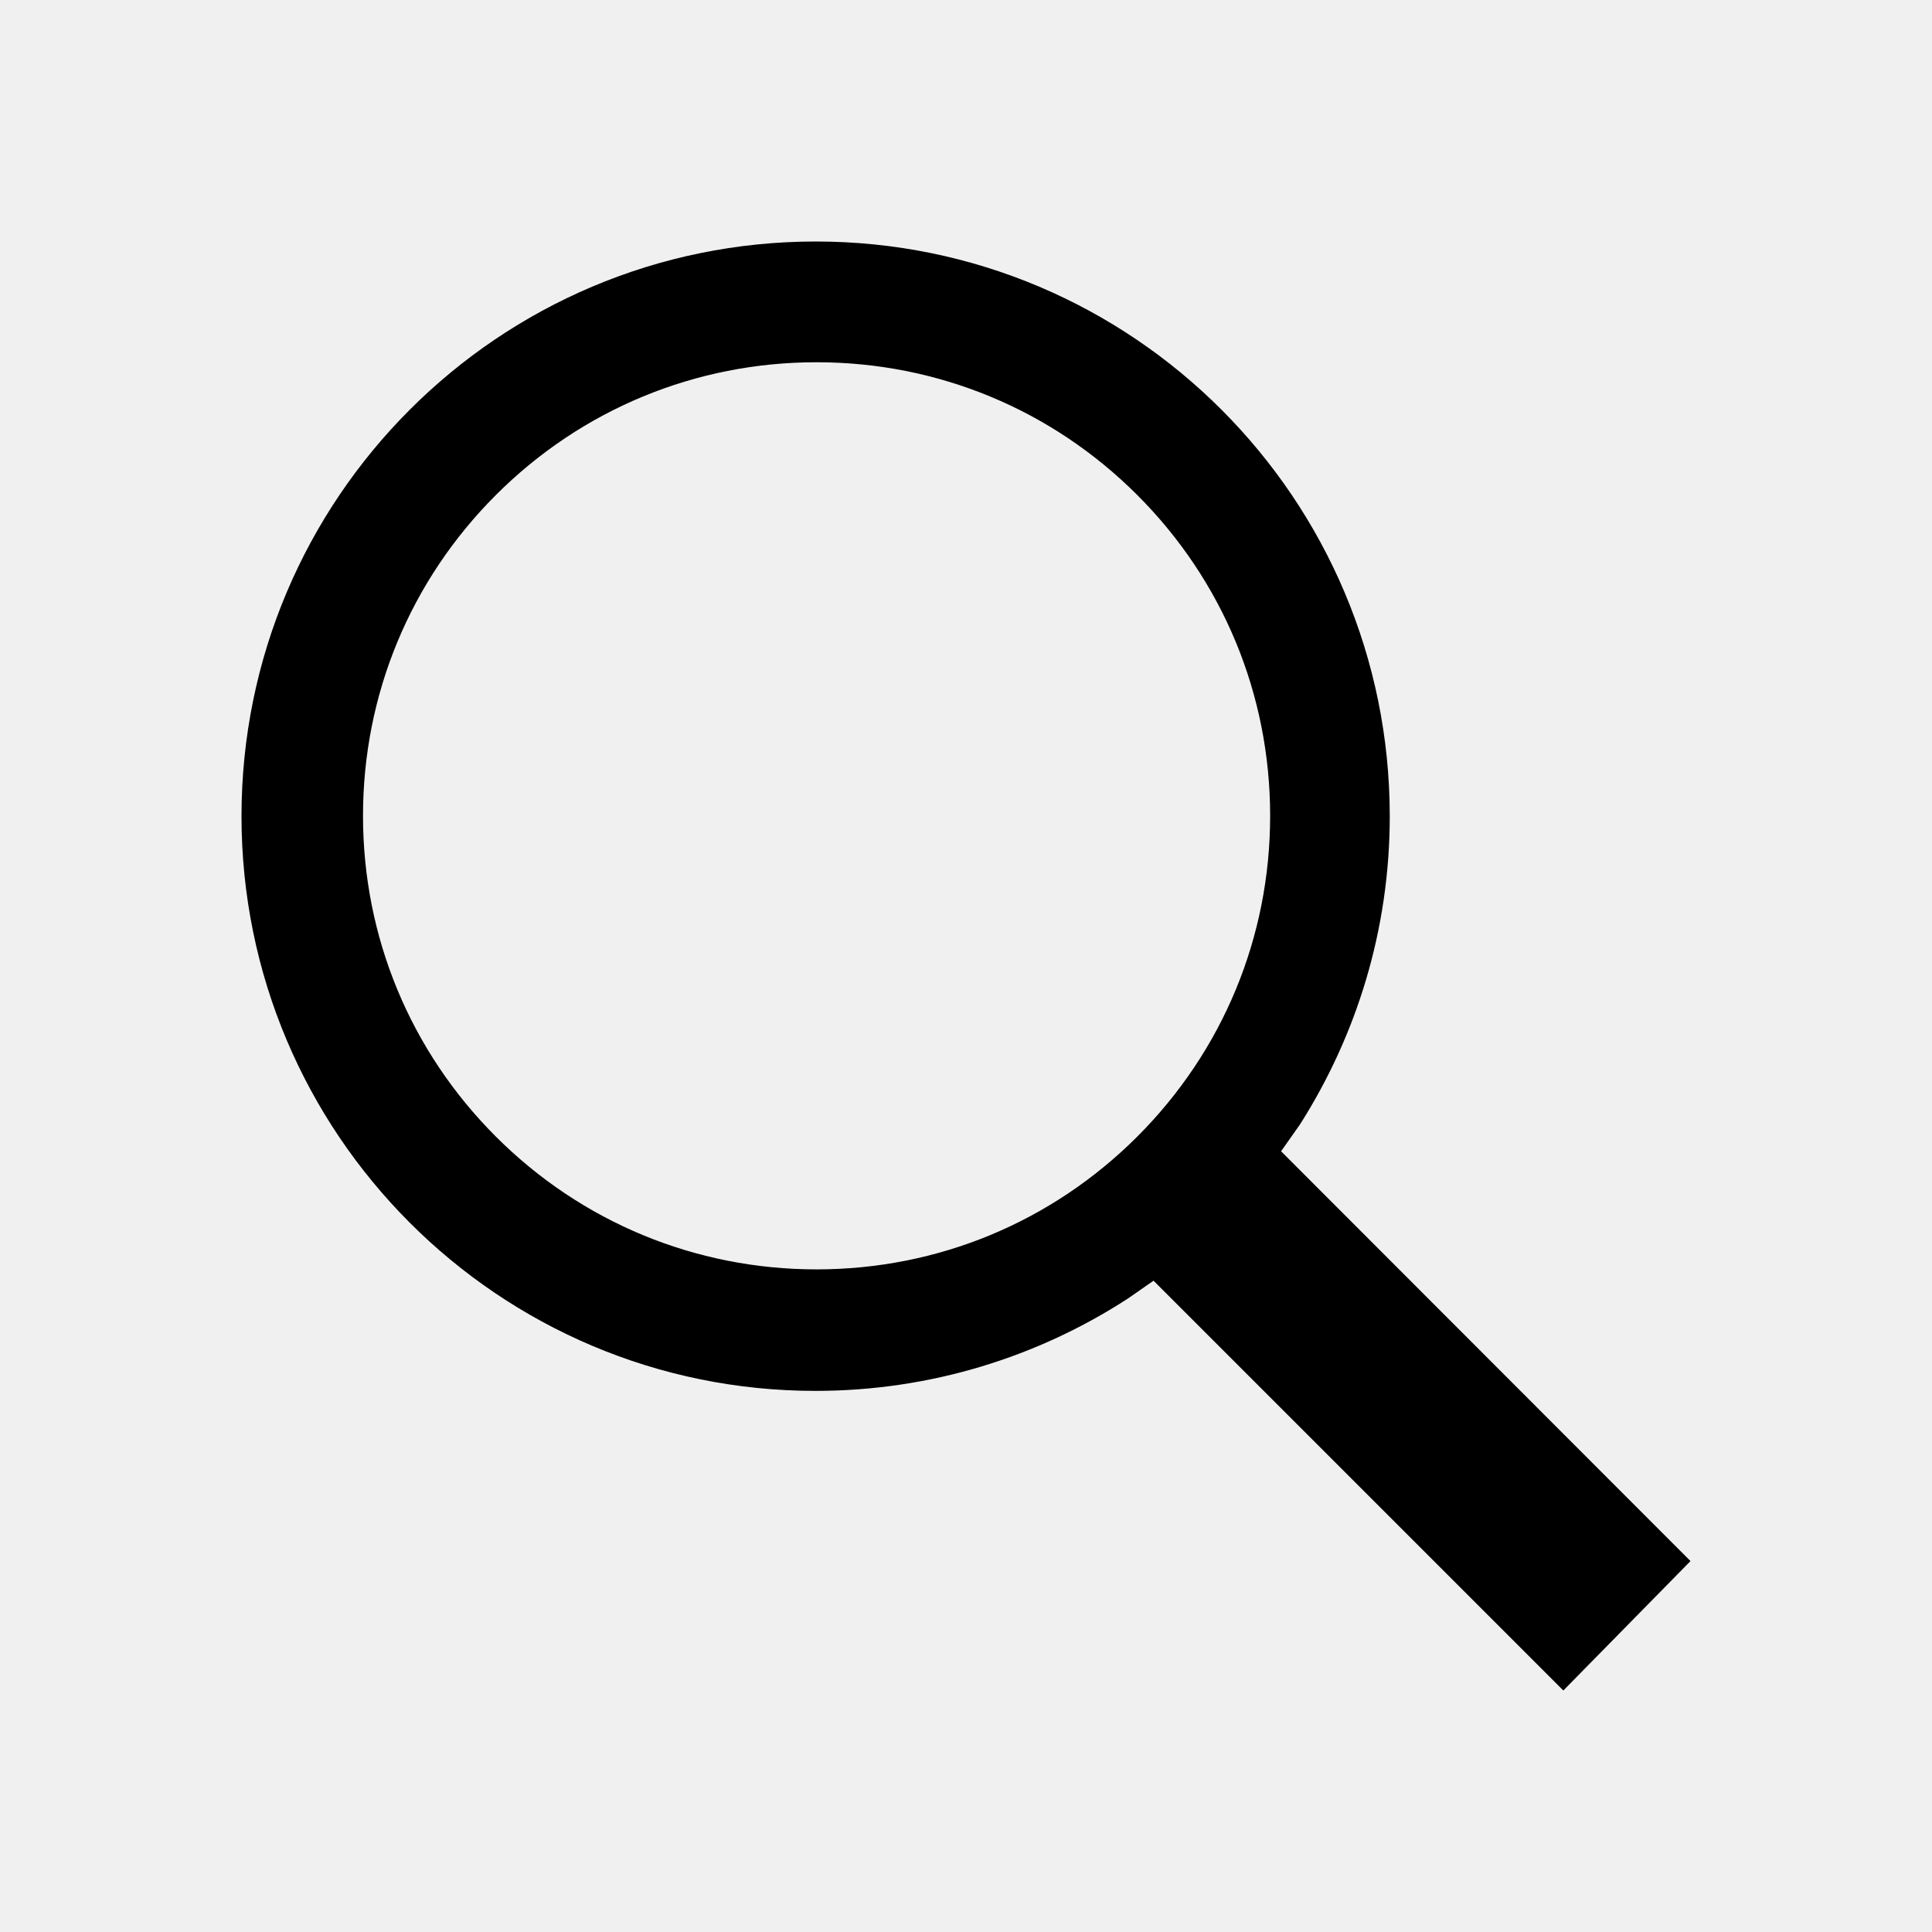
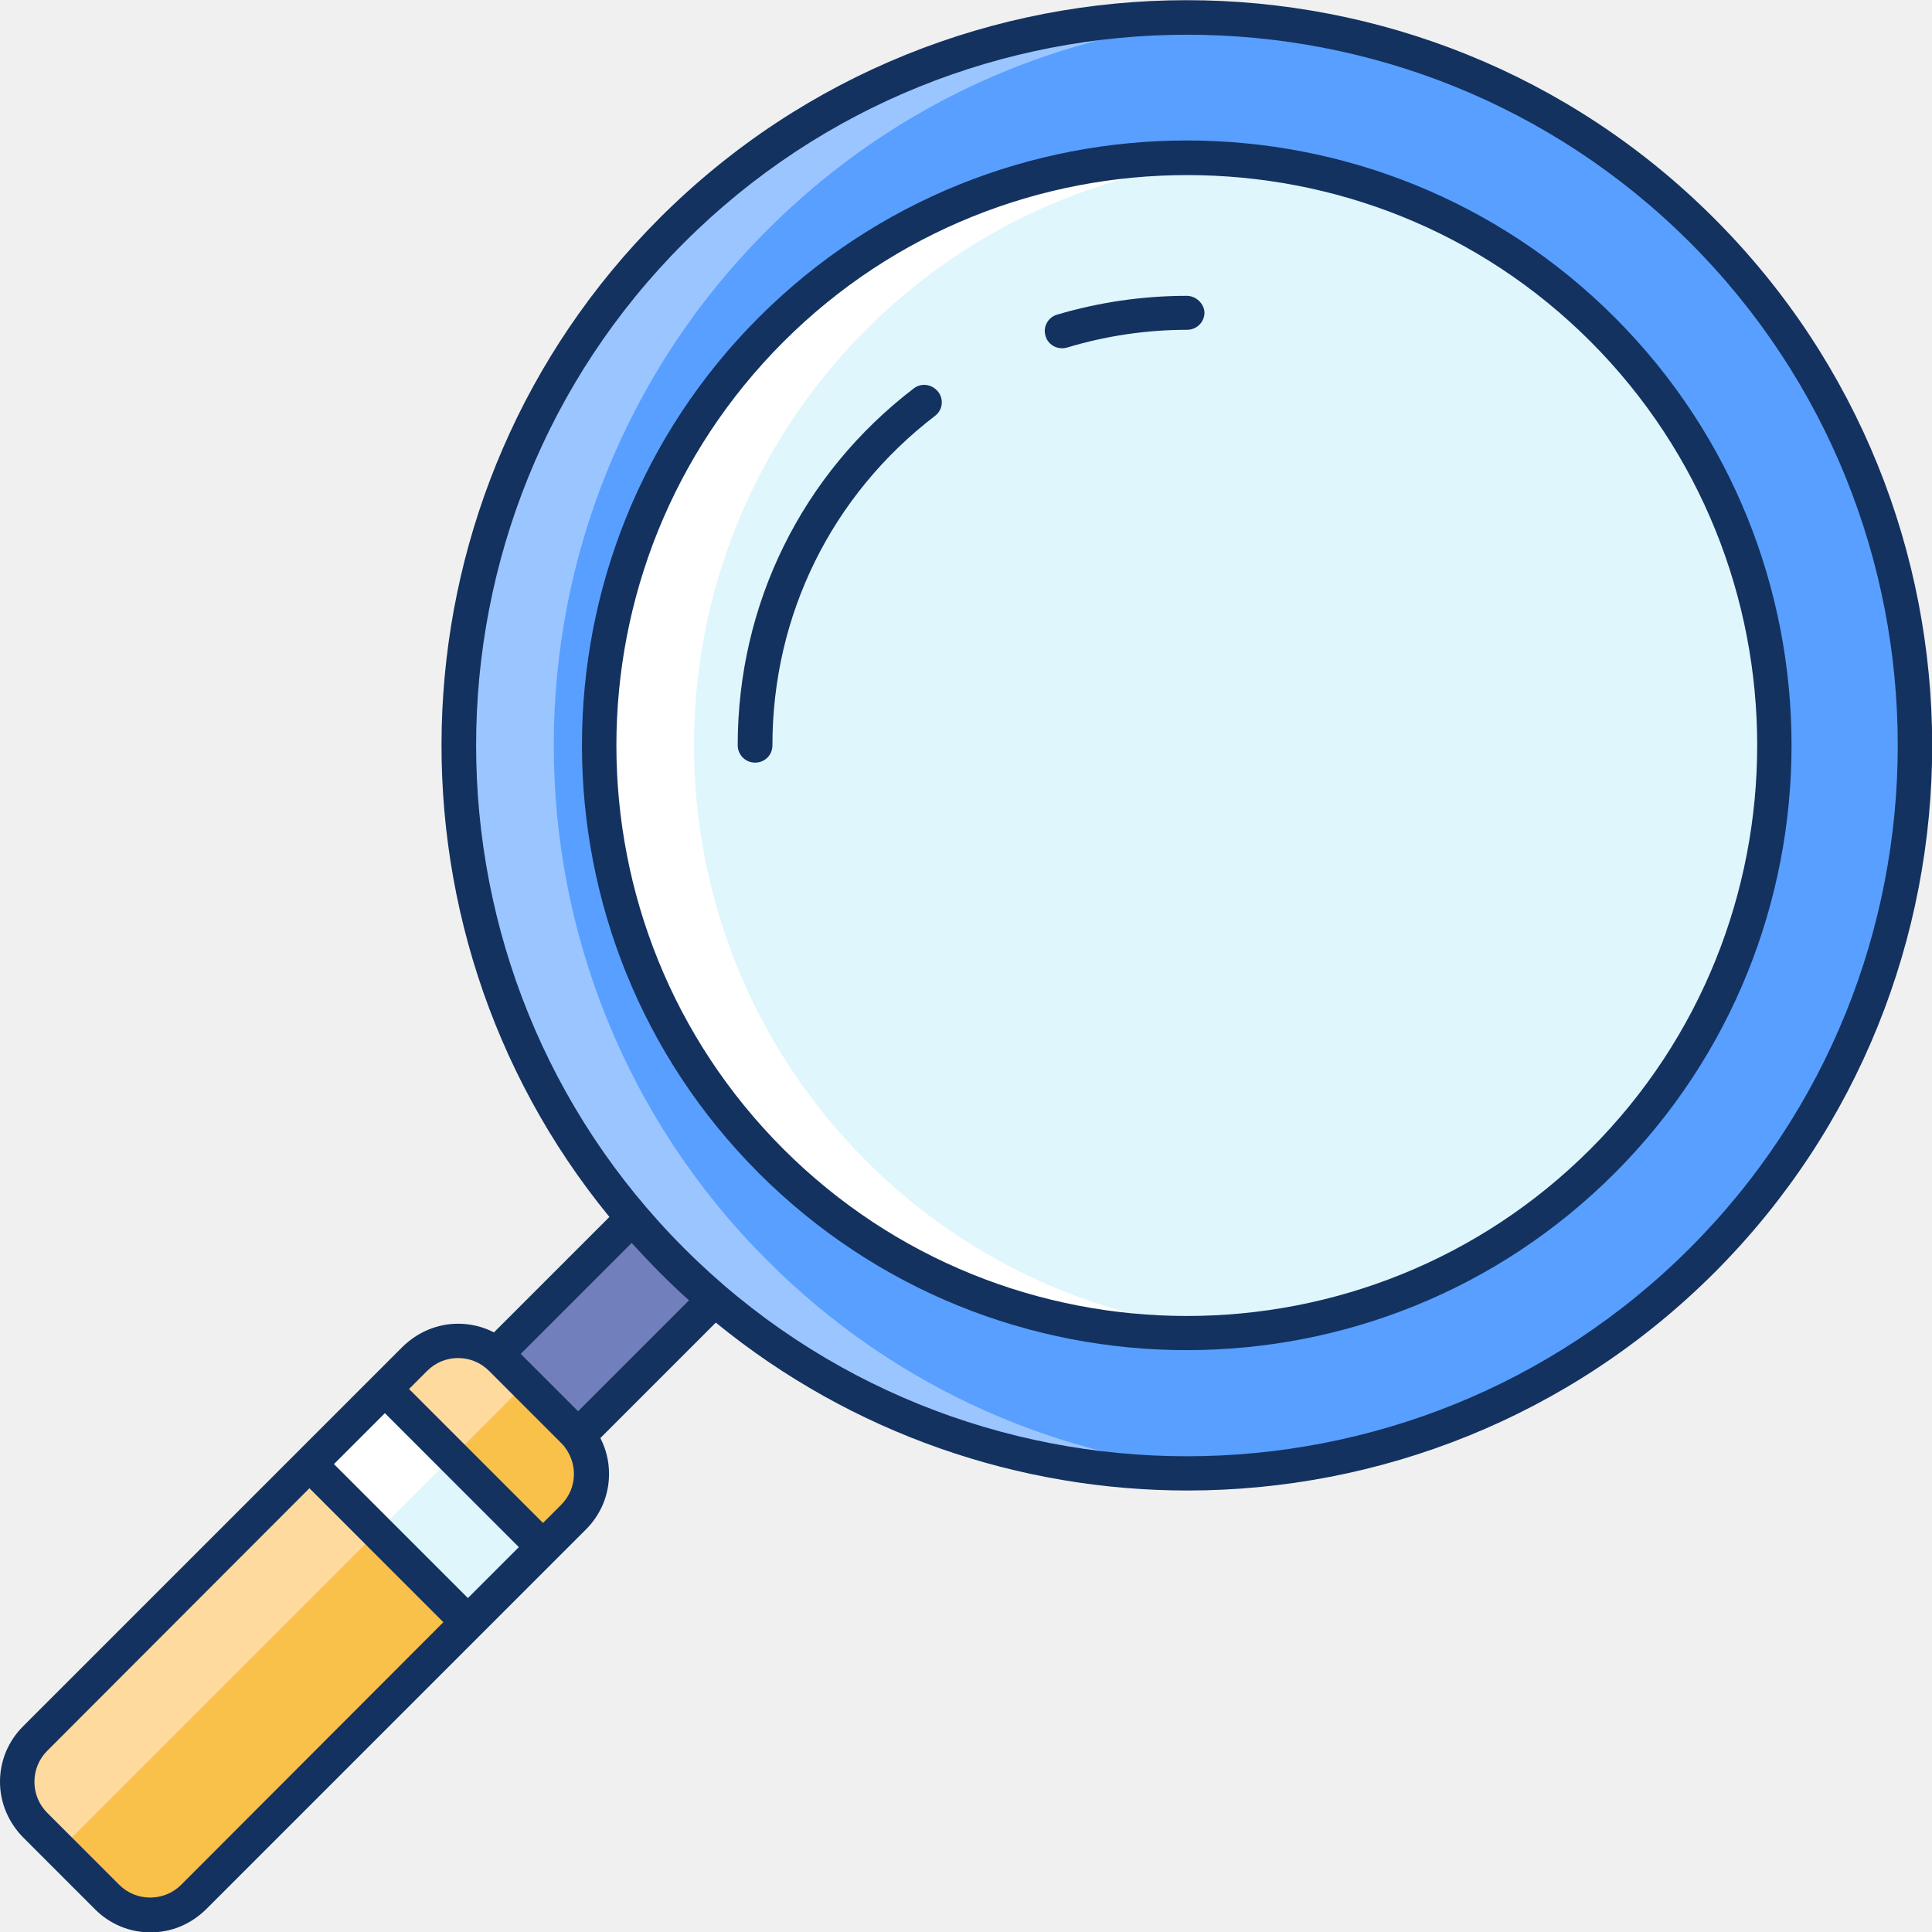
- <svg xmlns="http://www.w3.org/2000/svg" height="512px" id="Layer_1" style="enable-background:new 0 0 512 512;" version="1.1" viewBox="0 0 512 512" width="512px" xml:space="preserve">
-   <path d="M344.5,298c15-23.6,23.8-51.6,23.8-81.7c0-84.1-68.1-152.3-152.1-152.3C132.1,64,64,132.2,64,216.3  c0,84.1,68.1,152.3,152.1,152.3c30.5,0,58.9-9,82.7-24.4l6.9-4.8L414.3,448l33.7-34.3L339.5,305.1L344.5,298z M301.4,131.2  c22.7,22.7,35.2,52.9,35.2,85c0,32.1-12.5,62.3-35.2,85c-22.7,22.7-52.9,35.2-85,35.2c-32.1,0-62.3-12.5-85-35.2  c-22.7-22.7-35.2-52.9-35.2-85c0-32.1,12.5-62.3,35.2-85c22.7-22.7,52.9-35.2,85-35.2C248.5,96,278.7,108.5,301.4,131.2z" />
+ <svg xmlns="http://www.w3.org/2000/svg" style="enable-background:new 0 0 512 512;" version="1.1" viewBox="0 0 512 512" xml:space="preserve">
+   <style type="text/css">
+ 	.st0{display:none;}
+ 	.st1{display:inline;}
+ 	.st2{fill:none;stroke:#B3B3B3;stroke-miterlimit:10;}
+ 	.st3{fill:none;stroke:#ED1C24;stroke-miterlimit:10;}
+ 	.st4{fill:#F9C04A;}
+ 	.st5{fill:#FFFFFF;stroke:#000000;stroke-width:10;stroke-linecap:round;stroke-linejoin:round;stroke-miterlimit:10;}
+ 	.st6{fill:#DEF6FC;}
+ 	.st7{fill:#FFDA9F;}
+ 	.st8{fill:#FFFFFF;}
+ 	.st9{fill:#FF5751;}
+ 	.st10{fill:#FF908A;}
+ 	.st11{fill:#133260;}
+ 	.st12{fill:#7782BB;}
+ 	.st13{fill:#96A5D6;}
+ 	.st14{fill:#FF5741;}
+ 	.st15{fill:#43527A;}
+ 	.st16{fill:#5E7296;}
+ 	.st17{fill:none;stroke:#133260;stroke-width:9;stroke-linecap:round;stroke-linejoin:round;stroke-miterlimit:10;}
+ 	.st18{fill:#83D689;}
+ 	.st19{fill:#B5F4B8;}
+ 	.st20{fill:#9BC5FF;}
+ 	.st21{fill:#B8D8FF;}
+ 	.st22{fill:#F24133;}
+ 	.st23{fill:#589FFF;}
+ 	.st24{fill:#7180BC;}
+ 	.st25{fill:#93A3D8;}
+ 	.st26{fill:#FF8103;}
+ 	.st27{fill:#FF9D4D;}
+ 	.st28{fill:#BC8D66;}
+ 	.st29{fill:#CEA282;}
+ 	.st30{fill:#FFDDA1;}
+ 	.st31{fill:#FFF1DC;}
+ 	.st32{fill:#7F6674;}
+ 	.st33{fill:#937A89;}
+ 	.st34{fill:#04398E;}
+ 	.st35{fill:#A6D1FF;}
+ 	.st36{fill:#EAA62D;}
+ 	.st37{fill:#C5DFFF;}
+ 	.st38{fill:#D6A47F;}
+ 	.st39{fill:#99A4D6;}
+ </style>
+   <g class="st0" id="Layer_31">
+     <g class="st1">
+       <g>
+         <g>
+           <ellipse class="st2" cx="256" cy="256" rx="248.1" ry="248.3" />
+           <path class="st2" d="M398.8,504.5H113.2c-18.8,0-34.1-15.3-34.1-34.1V41.6c0-18.8,15.3-34.1,34.1-34.1h285.5      c18.8,0,34.1,15.3,34.1,34.1v428.9C432.9,489.3,417.6,504.5,398.8,504.5z" />
+           <path class="st2" d="M7.9,399.8V112.2c0-16.4,13.3-29.8,29.8-29.8h436.7c16.4,0,29.8,13.3,29.8,29.8v287.6      c0,16.4-13.3,29.8-29.8,29.8H37.6C21.2,429.6,7.9,416.2,7.9,399.8z" />
+           <path class="st2" d="M440.4,469.9H71.6c-16.4,0-29.8-13.3-29.8-29.8V71.9c0-16.4,13.3-29.8,29.8-29.8h368.8      c16.4,0,29.8,13.3,29.8,29.8v368.2C470.2,456.5,456.8,469.9,440.4,469.9z" />
+         </g>
+         <rect class="st3" height="497" transform="matrix(-1.836970e-16 1 -1 -1.836970e-16 512 5.684342e-14)" width="497" x="7.5" y="7.5" />
+       </g>
+     </g>
+   </g>
+   <g id="Layer_32">
+     <g>
+       <g>
+         <rect class="st24" height="93" transform="matrix(0.7071 0.7071 -0.7071 0.7071 295.3174 -11.1179)" width="30.5" x="145.8" y="304.4" />
+         <g>
+           <circle class="st23" cx="314.5" cy="197.5" r="193" />
+           <path class="st20" d="M203.3,334c-75.4-75.4-75.4-197.6,0-273C237.7,26.5,282,7.8,327.1,4.9C273.6,1.4,218.9,20.1,178,61      c-75.4,75.4-75.4,197.6,0,273c40.9,40.9,95.6,59.6,149.1,56.1C282,387.2,237.7,368.5,203.3,334z" />
+           <circle class="st6" cx="314.5" cy="197.5" r="155.8" />
+           <path class="st8" d="M229.6,307.7c-60.9-60.9-60.9-159.5,0-220.4c27.2-27.2,62-42.3,97.6-45.1c-44-3.6-89.2,11.5-122.8,45.1      c-60.9,60.9-60.9,159.5,0,220.4c33.6,33.6,78.8,48.7,122.8,45.1C291.6,349.9,256.8,334.9,229.6,307.7z" />
+         </g>
+         <path class="st4" d="M28.4,502.7L9.3,483.6c-6.3-6.3-6.3-16.6,0-22.9L110,360.1c6.3-6.3,16.6-6.3,22.9,0l19.1,19.1     c6.3,6.3,6.3,16.6,0,22.9L51.2,502.7C44.9,509,34.7,509,28.4,502.7z" />
+         <path class="st7" d="M15.8,490.2l123.6-123.6l-6.5-6.5c-6.3-6.3-16.6-6.3-22.9,0L9.3,460.8c-6.3,6.3-6.3,16.6,0,22.9L15.8,490.2z     " />
+         <rect class="st6" height="59.3" transform="matrix(0.7071 -0.7071 0.7071 0.7071 -249.069 196.7548)" width="28.1" x="98.9" y="369.4" />
+         <rect class="st8" height="25.4" transform="matrix(0.7071 -0.7071 0.7071 0.7071 -244.1009 184.7607)" width="28.1" x="86.9" y="374.3" />
+       </g>
+       <g>
+         <path class="st11" d="M314.5,78.4c-11.7,0-23.3,1.7-34.4,5c-2.4,0.7-3.8,3.3-3,5.7c0.6,2,2.4,3.2,4.4,3.2c0.4,0,0.9-0.1,1.3-0.2     c10.3-3.1,21-4.7,31.8-4.7c2.5,0,4.6-2,4.6-4.6C319.1,80.5,317,78.4,314.5,78.4z" />
+         <path class="st11" d="M242.2,102.9c-29.7,22.7-46.7,57.2-46.7,94.6c0,2.5,2,4.6,4.6,4.6s4.6-2,4.6-4.6     c0-34.5,15.7-66.3,43.1-87.3c2-1.5,2.4-4.4,0.8-6.4C247,101.8,244.2,101.4,242.2,102.9z" />
+         <path class="st11" d="M454.2,57.8c-77-77-202.4-77-279.4,0C102.5,130.1,98,245,161.5,322.5l-30.6,30.6c-2.9-1.5-6.1-2.3-9.5-2.3     c-5.5,0-10.7,2.2-14.7,6.1l-8,8c0,0,0,0,0,0l-19.9,19.9L6.1,457.5c-3.9,3.9-6.1,9.1-6.1,14.7c0,5.5,2.2,10.7,6.1,14.7l19.1,19.1     c3.9,3.9,9.1,6.1,14.7,6.1s10.7-2.2,14.7-6.1l72.8-72.8l19.9-19.9c0,0,0,0,0,0l8-8c3.9-3.9,6.1-9.1,6.1-14.7     c0-3.4-0.8-6.6-2.3-9.5l30.6-30.6c36.2,29.6,80.6,44.5,125,44.5c50.6,0,101.2-19.3,139.7-57.8     C531.3,260.2,531.3,134.8,454.2,57.8z M48,499.5c-4.5,4.5-11.9,4.5-16.4,0l-19.1-19.1c-4.5-4.5-4.5-11.9,0-16.4L82,394.4     l35.5,35.5L48,499.5z M124,423.5L88.5,388l13.5-13.5l35.5,35.5L124,423.5z M148.7,398.8l-4.8,4.8l-35.5-35.5l4.8-4.8     c2.2-2.2,5.1-3.4,8.2-3.4c3.1,0,6,1.2,8.2,3.4l19.1,19.1c0.3,0.3,0.6,0.6,0.9,1c0,0,0,0,0,0c1.6,2.1,2.5,4.6,2.5,7.2     C152.1,393.7,150.9,396.6,148.7,398.8z M153.2,374L138,358.8l29.4-29.4c2.4,2.6,4.8,5.2,7.4,7.8s5.1,5,7.8,7.4L153.2,374z      M447.8,330.8c-73.5,73.5-193.1,73.5-266.5,0c-73.5-73.5-73.5-193.1,0-266.5c36.7-36.7,85-55.1,133.3-55.1S411,27.5,447.8,64.2     C521.3,137.7,521.3,257.3,447.8,330.8z" />
+         <path class="st11" d="M427.9,84.1c-62.5-62.5-164.3-62.5-226.8,0c-62.5,62.5-62.5,164.3,0,226.8c31.3,31.3,72.3,46.9,113.4,46.9     s82.1-15.6,113.4-46.9C490.4,248.4,490.4,146.6,427.9,84.1z M421.5,304.5c-59,59-154.9,59-213.9,0s-59-154.9,0-213.9     c29.5-29.5,68.2-44.2,107-44.2S392,61,421.5,90.5C480.4,149.5,480.4,245.5,421.5,304.5z" />
+       </g>
+     </g>
+   </g>
</svg>
